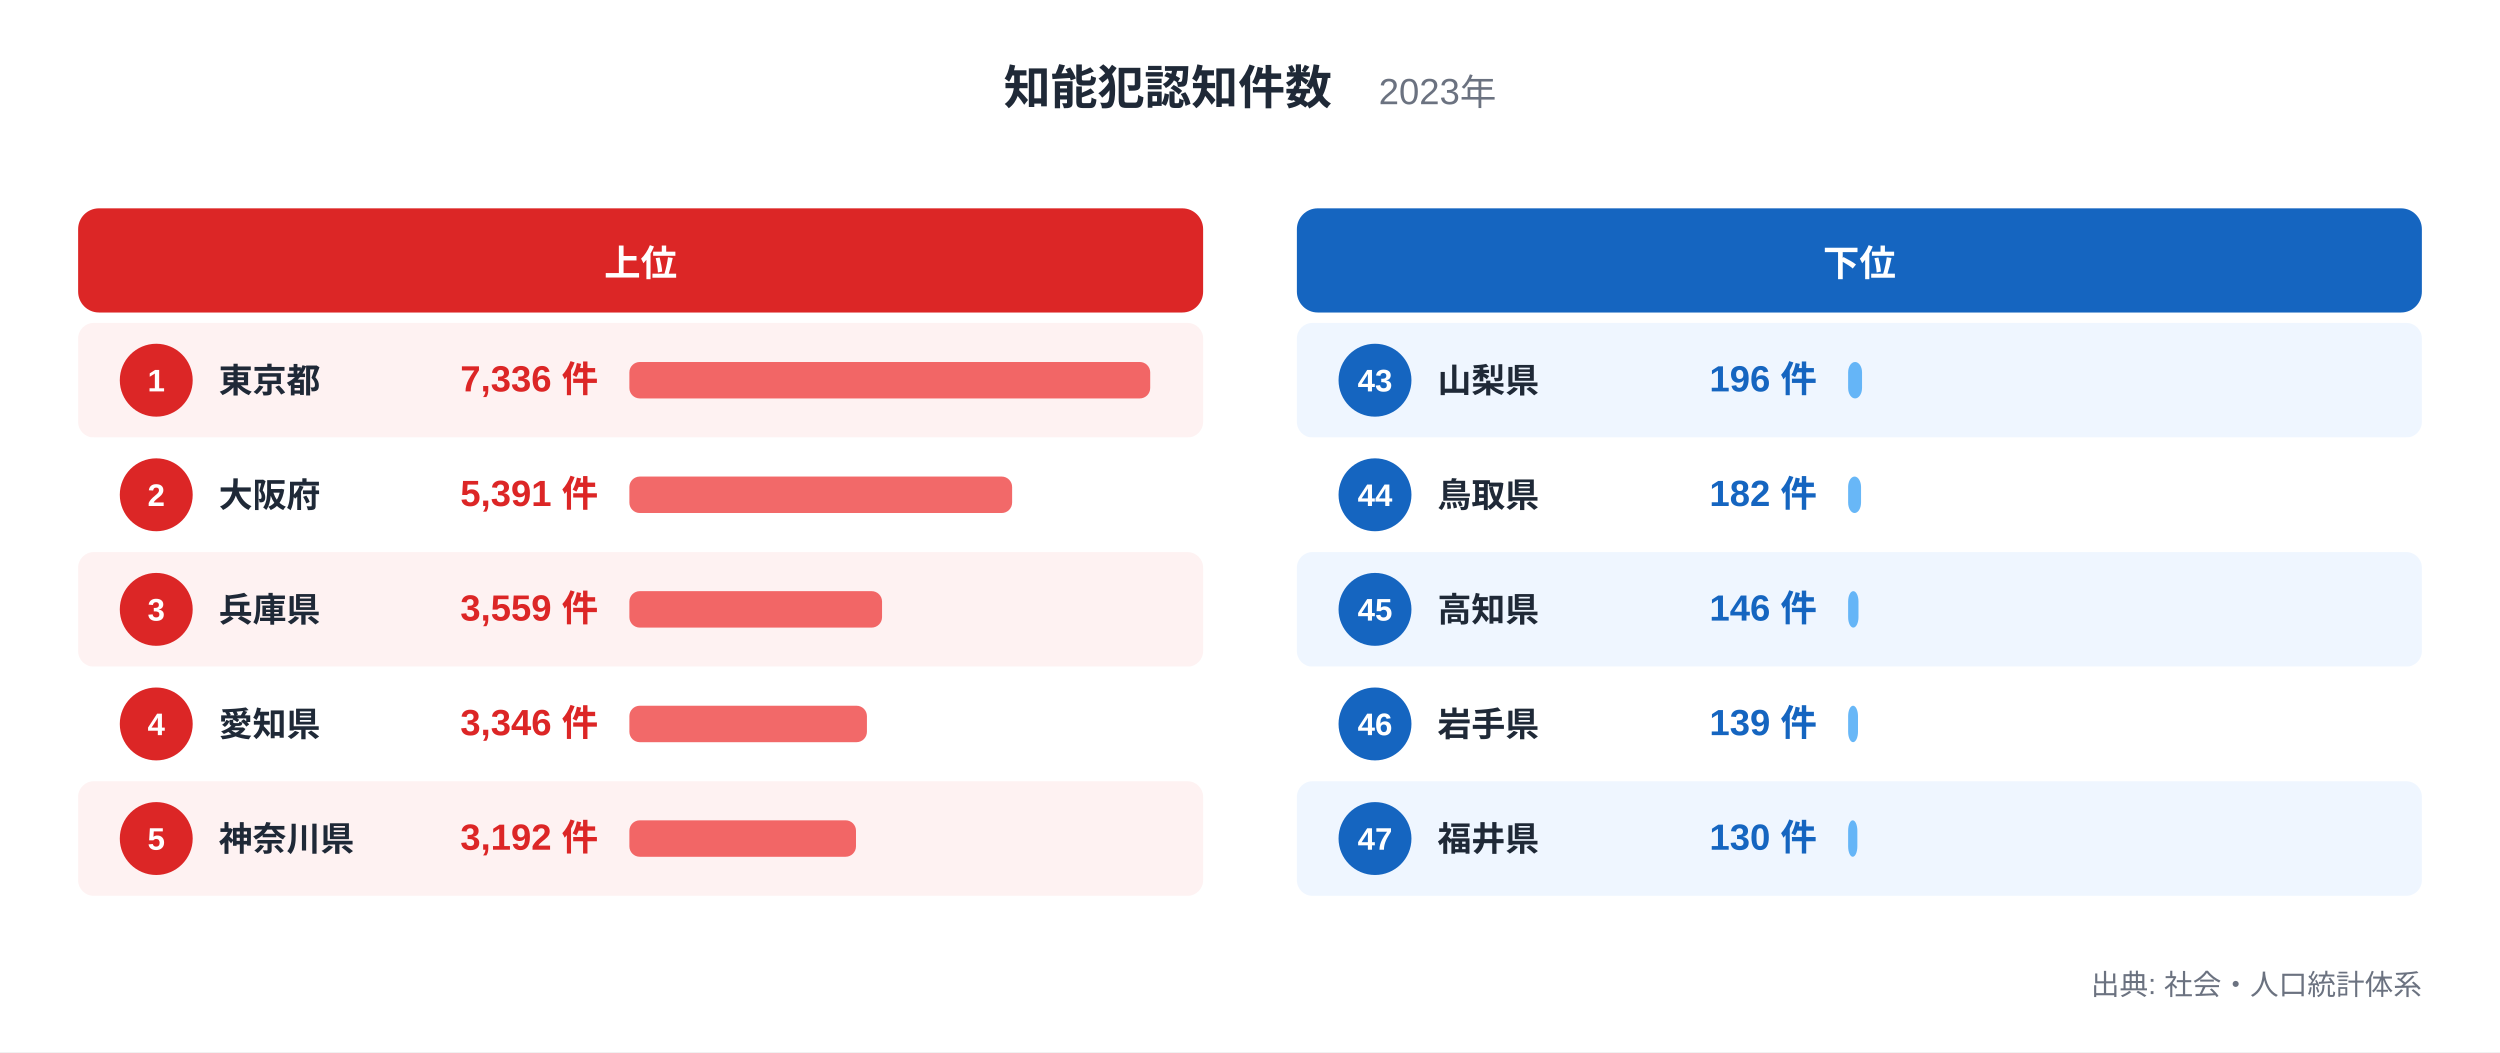
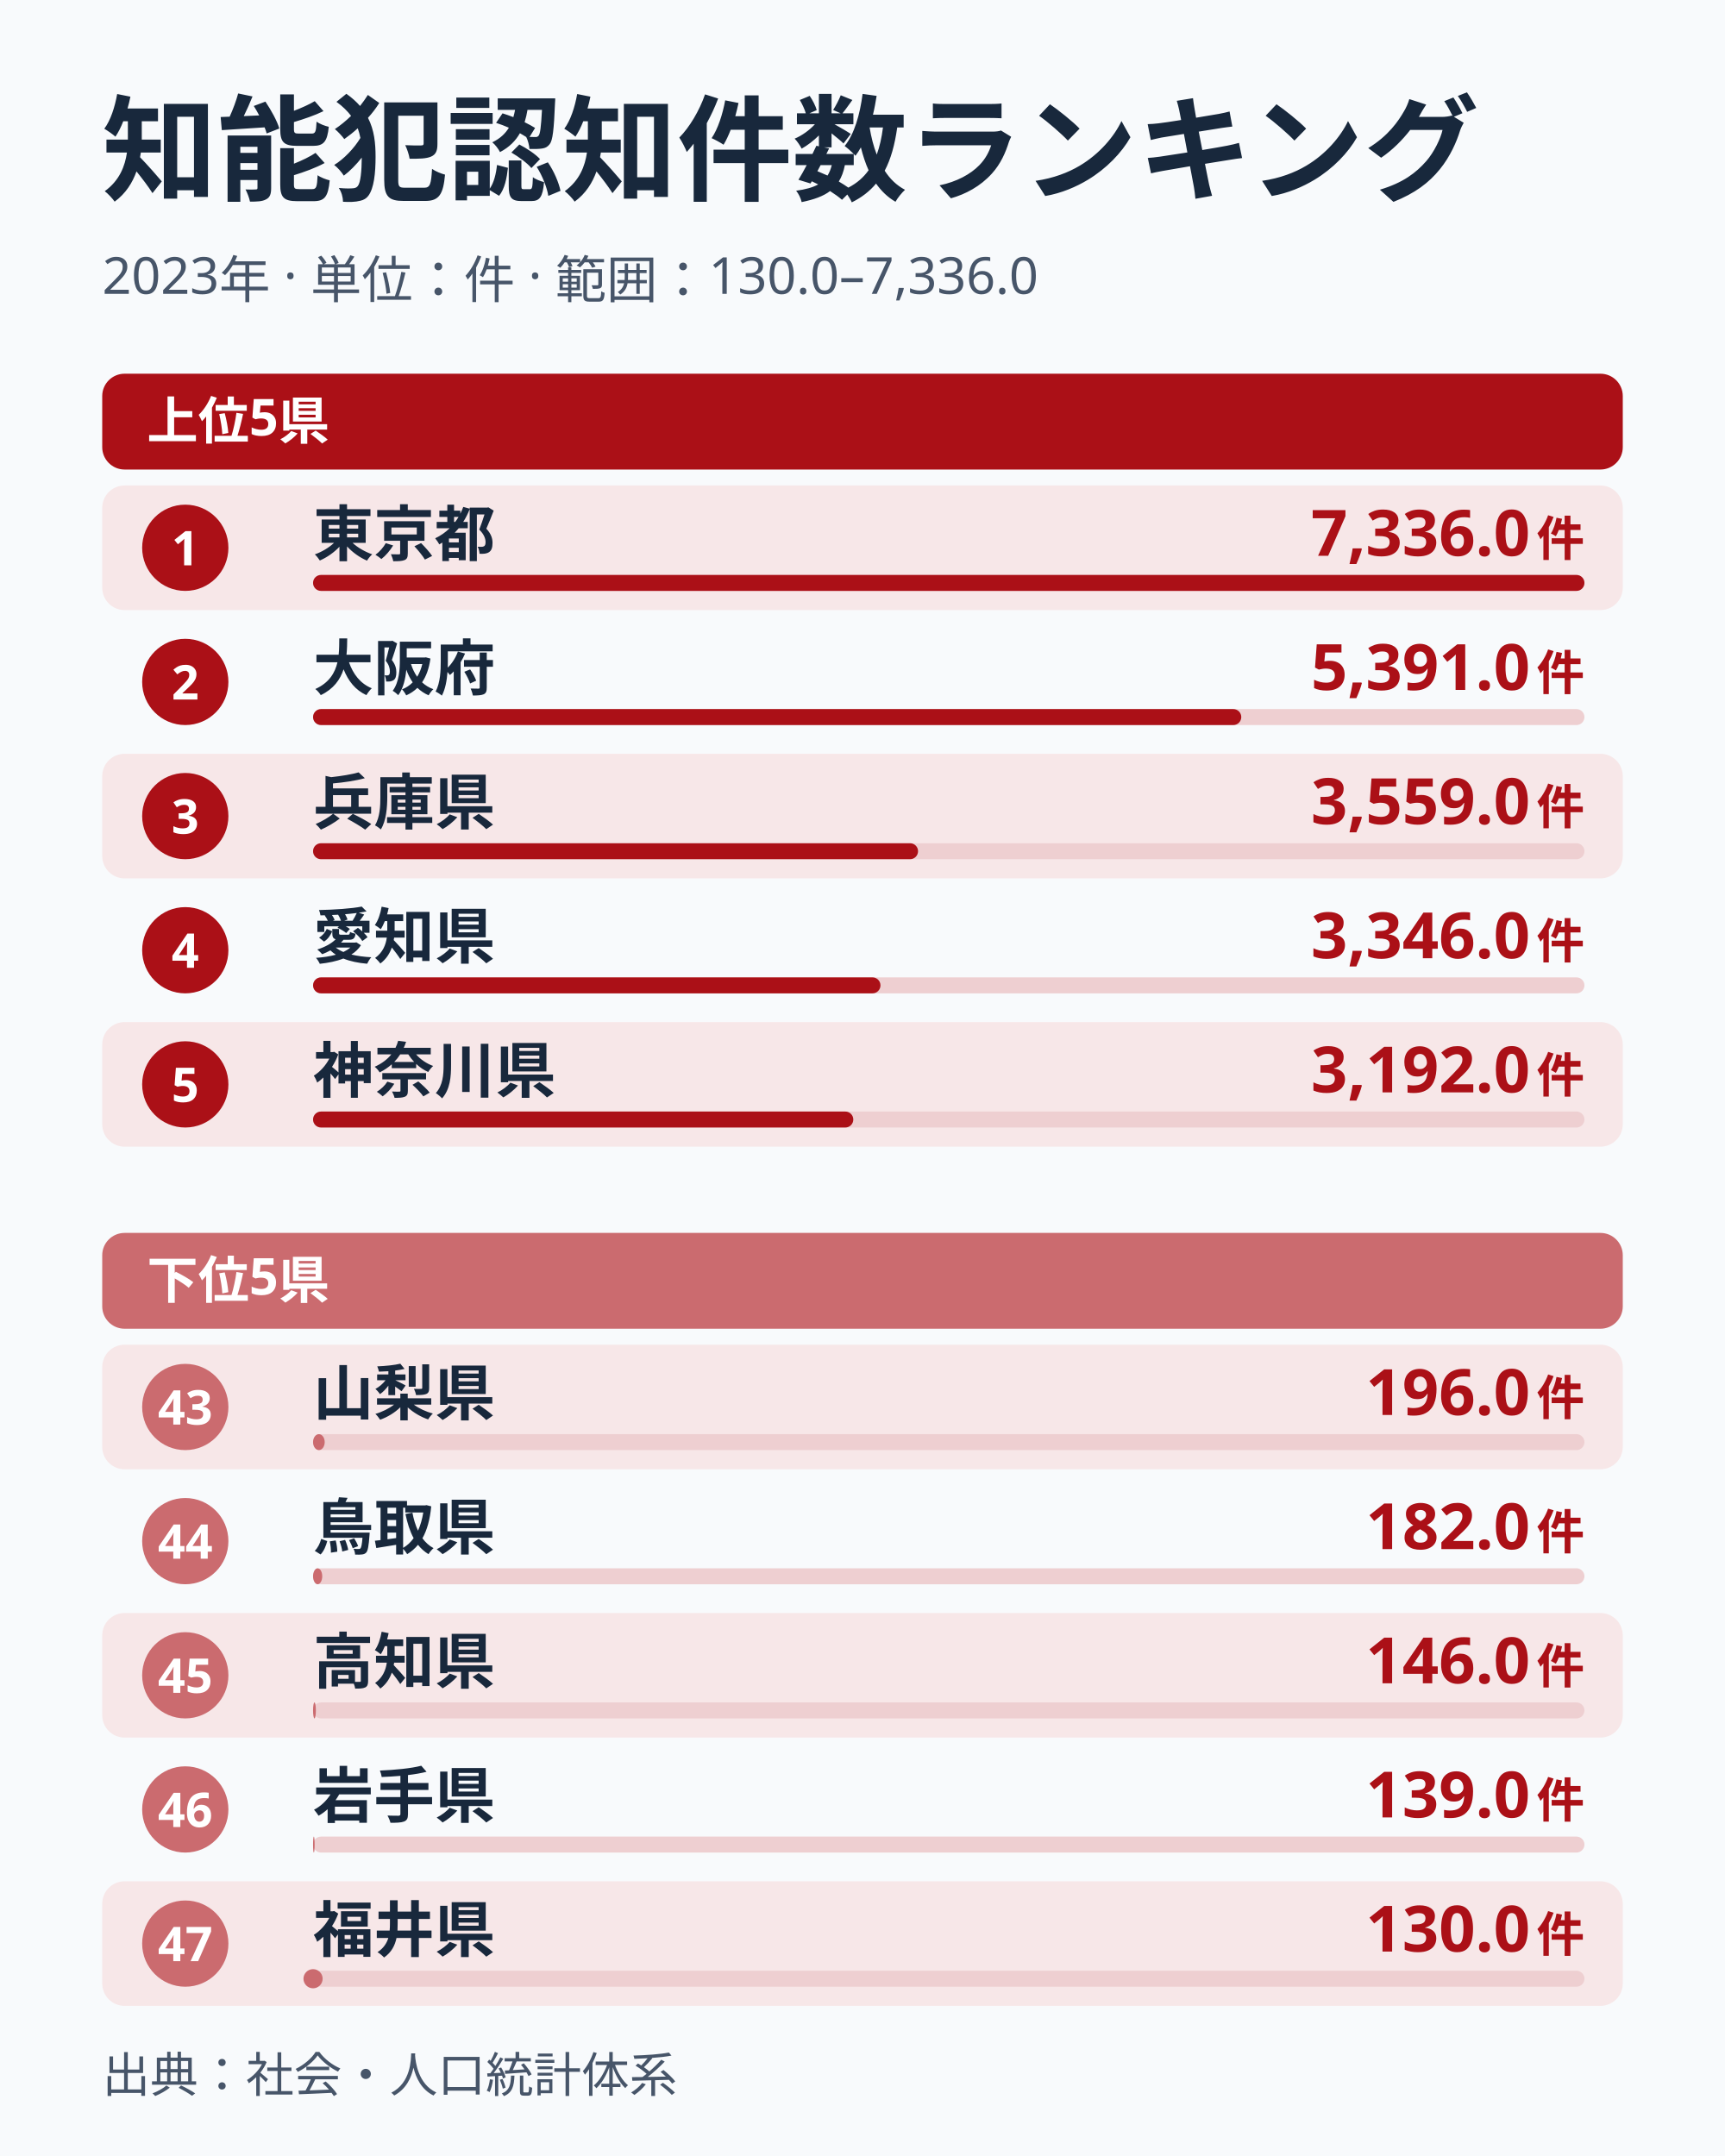
- <svg xmlns="http://www.w3.org/2000/svg" width="960" height="404" viewBox="0 0 960 404" font-family="'Helvetica Neue', Arial, 'Hiragino Kaku Gothic ProN', sans-serif" role="img" aria-label="知能犯認知件数">
-   <style>
-     .svg-bg{fill:#ffffff}
-     .svg-plot{fill:#f9fafb}
-     .svg-plot-border{stroke:#d1d5db}
-     .svg-title{fill:#1f2937}
-     .svg-axis{fill:#374151}
-     .svg-tick{fill:#6b7280}
-     .svg-grid{stroke:#e5e7eb}
-     @media (prefers-color-scheme:dark){
-     .svg-bg{fill:#0f172a}
-     .svg-plot{fill:#1e293b}
-     .svg-plot-border{stroke:#334155}
-     .svg-title{fill:#e2e8f0}
-     .svg-axis{fill:#cbd5e1}
-     .svg-tick{fill:#94a3b8}
-     .svg-grid{stroke:#334155}
-     }
-   </style>
-   <rect width="960" height="404" class="svg-bg" />
-   <text x="480" y="40" text-anchor="middle" font-size="18" font-weight="bold" class="svg-title">知能犯認知件数　<tspan font-size="14" font-weight="normal" class="svg-tick">2023年</tspan>
-   </text>
-   <rect x="30" y="80" width="432" height="40" rx="8" fill="#dc2626" />
-   <text x="246" y="106" text-anchor="middle" font-size="14" font-weight="bold" fill="#ffffff">上位</text>
-   <rect x="30" y="124" width="432" height="44" rx="6" fill="#fef2f2" />
-   <circle cx="60" cy="146" r="14" fill="#dc2626" />
-   <text x="60" y="150.3" text-anchor="middle" font-size="12" font-weight="bold" fill="#ffffff">1</text>
-   <text x="84" y="150.7" font-size="13" font-weight="bold" fill="#1f2937">東京都</text>
-   <text x="229.68" y="150.3" text-anchor="end" font-size="14" font-weight="700" fill="#dc2626">7,336 件</text>
-   <rect x="241.68" y="139" width="200" height="14" rx="4" fill="#ef4444" opacity="0.8" />
-   <rect x="30" y="168" width="432" height="44" rx="6" fill="#ffffff" />
-   <circle cx="60" cy="190" r="14" fill="#dc2626" />
-   <text x="60" y="194.3" text-anchor="middle" font-size="12" font-weight="bold" fill="#ffffff">2</text>
-   <text x="84" y="194.7" font-size="13" font-weight="bold" fill="#1f2937">大阪府</text>
-   <text x="229.68" y="194.3" text-anchor="end" font-size="14" font-weight="700" fill="#dc2626">5,391 件</text>
-   <rect x="241.68" y="183" width="146.974" height="14" rx="4" fill="#ef4444" opacity="0.8" />
-   <rect x="30" y="212" width="432" height="44" rx="6" fill="#fef2f2" />
-   <circle cx="60" cy="234" r="14" fill="#dc2626" />
-   <text x="60" y="238.3" text-anchor="middle" font-size="12" font-weight="bold" fill="#ffffff">3</text>
-   <text x="84" y="238.7" font-size="13" font-weight="bold" fill="#1f2937">兵庫県</text>
-   <text x="229.68" y="238.3" text-anchor="end" font-size="14" font-weight="700" fill="#dc2626">3,559 件</text>
-   <rect x="241.68" y="227" width="97.028" height="14" rx="4" fill="#ef4444" opacity="0.8" />
-   <rect x="30" y="256" width="432" height="44" rx="6" fill="#ffffff" />
-   <circle cx="60" cy="278" r="14" fill="#dc2626" />
-   <text x="60" y="282.3" text-anchor="middle" font-size="12" font-weight="bold" fill="#ffffff">4</text>
-   <text x="84" y="282.7" font-size="13" font-weight="bold" fill="#1f2937">愛知県</text>
-   <text x="229.68" y="282.3" text-anchor="end" font-size="14" font-weight="700" fill="#dc2626">3,346 件</text>
-   <rect x="241.68" y="271" width="91.221" height="14" rx="4" fill="#ef4444" opacity="0.8" />
-   <rect x="30" y="300" width="432" height="44" rx="6" fill="#fef2f2" />
-   <circle cx="60" cy="322" r="14" fill="#dc2626" />
-   <text x="60" y="326.3" text-anchor="middle" font-size="12" font-weight="bold" fill="#ffffff">5</text>
-   <text x="84" y="326.7" font-size="13" font-weight="bold" fill="#1f2937">神奈川県</text>
-   <text x="229.68" y="326.3" text-anchor="end" font-size="14" font-weight="700" fill="#dc2626">3,192 件</text>
-   <rect x="241.68" y="315" width="87.023" height="14" rx="4" fill="#ef4444" opacity="0.8" />
-   <rect x="498" y="80" width="432" height="40" rx="8" fill="#1565c0" />
-   <text x="714" y="106" text-anchor="middle" font-size="14" font-weight="bold" fill="#ffffff">下位</text>
-   <rect x="498" y="124" width="432" height="44" rx="6" fill="#eff6ff" />
-   <circle cx="528" cy="146" r="14" fill="#1565c0" />
-   <text x="528" y="150.3" text-anchor="middle" font-size="12" font-weight="bold" fill="#ffffff">43</text>
-   <text x="552" y="150.7" font-size="13" font-weight="bold" fill="#1f2937">山梨県</text>
-   <text x="697.68" y="150.3" text-anchor="end" font-size="14" font-weight="700" fill="#1565c0">196 件</text>
-   <rect x="709.68" y="139" width="5.344" height="14" rx="4" fill="#42a5f5" opacity="0.8" />
-   <rect x="498" y="168" width="432" height="44" rx="6" fill="#ffffff" />
-   <circle cx="528" cy="190" r="14" fill="#1565c0" />
-   <text x="528" y="194.3" text-anchor="middle" font-size="12" font-weight="bold" fill="#ffffff">44</text>
-   <text x="552" y="194.7" font-size="13" font-weight="bold" fill="#1f2937">鳥取県</text>
-   <text x="697.68" y="194.3" text-anchor="end" font-size="14" font-weight="700" fill="#1565c0">182 件</text>
-   <rect x="709.68" y="183" width="4.962" height="14" rx="4" fill="#42a5f5" opacity="0.8" />
-   <rect x="498" y="212" width="432" height="44" rx="6" fill="#eff6ff" />
-   <circle cx="528" cy="234" r="14" fill="#1565c0" />
-   <text x="528" y="238.3" text-anchor="middle" font-size="12" font-weight="bold" fill="#ffffff">45</text>
-   <text x="552" y="238.7" font-size="13" font-weight="bold" fill="#1f2937">高知県</text>
-   <text x="697.68" y="238.3" text-anchor="end" font-size="14" font-weight="700" fill="#1565c0">146 件</text>
-   <rect x="709.68" y="227" width="3.98" height="14" rx="4" fill="#42a5f5" opacity="0.8" />
-   <rect x="498" y="256" width="432" height="44" rx="6" fill="#ffffff" />
-   <circle cx="528" cy="278" r="14" fill="#1565c0" />
-   <text x="528" y="282.3" text-anchor="middle" font-size="12" font-weight="bold" fill="#ffffff">46</text>
-   <text x="552" y="282.7" font-size="13" font-weight="bold" fill="#1f2937">岩手県</text>
-   <text x="697.68" y="282.3" text-anchor="end" font-size="14" font-weight="700" fill="#1565c0">139 件</text>
-   <rect x="709.68" y="271" width="3.79" height="14" rx="4" fill="#42a5f5" opacity="0.8" />
-   <rect x="498" y="300" width="432" height="44" rx="6" fill="#eff6ff" />
-   <circle cx="528" cy="322" r="14" fill="#1565c0" />
-   <text x="528" y="326.3" text-anchor="middle" font-size="12" font-weight="bold" fill="#ffffff">47</text>
-   <text x="552" y="326.7" font-size="13" font-weight="bold" fill="#1f2937">福井県</text>
-   <text x="697.68" y="326.3" text-anchor="end" font-size="14" font-weight="700" fill="#1565c0">130 件</text>
-   <rect x="709.68" y="315" width="3.544" height="14" rx="4" fill="#42a5f5" opacity="0.8" />
-   <text x="930" y="382" text-anchor="end" font-size="11" class="svg-tick">出典: 社会・人口統計体系</text>
+ <svg xmlns="http://www.w3.org/2000/svg" width="1080" height="1350" viewBox="0 0 1080 1350" role="img" aria-label="知能犯認知件数ランキング" data-theme="light" data-image-template="bar" data-domain-min="130" data-domain-max="7336">
+   <rect width="1080" height="1350" fill="#F8FAFC" />
+   <g font-family="'Noto Sans JP','Hiragino Kaku Gothic ProN','Yu Gothic',Meiryo,sans-serif" fill="#18283C">
+     <text x="64" y="120" font-size="72" font-weight="700">知能犯認知件数ランキング</text>
+     <text x="64" y="184" font-size="32" fill="#475569">2023年 · 単位：件 · 範囲：130.0–7,336.0</text>
+     <rect x="64" y="234" width="952" height="60" rx="14" fill="#ab1017" />
+     <text x="92" y="275" font-size="32" font-weight="700" fill="#FFFFFF">上位5県</text>
+     <g data-rank="1" data-value="7336">
+       <rect x="64" y="304" width="952" height="78" rx="14" fill="#f7e7e8" />
+       <circle cx="116" cy="343" r="27" fill="#ab1017" />
+       <text x="116" y="354" text-anchor="middle" font-size="30" font-weight="700" fill="#FFFFFF">1</text>
+       <text x="196" y="348" font-size="38" font-weight="700" fill="#18283C">東京都</text>
+       <text x="992" y="348" text-anchor="end" font-size="40" font-weight="700" fill="#ab1017">7,336.0<tspan font-size="30" dx="4">件</tspan>
+       </text>
+       <rect data-bar-track="true" x="196" y="360" width="796" height="10" rx="5" fill="#eecfd1" />
+       <rect data-bar-value="true" x="196" y="360" width="796" height="10" rx="5" fill="#ab1017" />
+     </g>
+     <g data-rank="2" data-value="5391">
+       <circle cx="116" cy="427" r="27" fill="#ab1017" />
+       <text x="116" y="438" text-anchor="middle" font-size="30" font-weight="700" fill="#FFFFFF">2</text>
+       <text x="196" y="432" font-size="38" font-weight="700" fill="#18283C">大阪府</text>
+       <text x="992" y="432" text-anchor="end" font-size="40" font-weight="700" fill="#ab1017">5,391.0<tspan font-size="30" dx="4">件</tspan>
+       </text>
+       <rect data-bar-track="true" x="196" y="444" width="796" height="10" rx="5" fill="#eecfd1" />
+       <rect data-bar-value="true" x="196" y="444" width="581.148" height="10" rx="5" fill="#ab1017" />
+     </g>
+     <g data-rank="3" data-value="3559">
+       <rect x="64" y="472" width="952" height="78" rx="14" fill="#f7e7e8" />
+       <circle cx="116" cy="511" r="27" fill="#ab1017" />
+       <text x="116" y="522" text-anchor="middle" font-size="30" font-weight="700" fill="#FFFFFF">3</text>
+       <text x="196" y="516" font-size="38" font-weight="700" fill="#18283C">兵庫県</text>
+       <text x="992" y="516" text-anchor="end" font-size="40" font-weight="700" fill="#ab1017">3,559.0<tspan font-size="30" dx="4">件</tspan>
+       </text>
+       <rect data-bar-track="true" x="196" y="528" width="796" height="10" rx="5" fill="#eecfd1" />
+       <rect data-bar-value="true" x="196" y="528" width="378.779" height="10" rx="5" fill="#ab1017" />
+     </g>
+     <g data-rank="4" data-value="3346">
+       <circle cx="116" cy="595" r="27" fill="#ab1017" />
+       <text x="116" y="606" text-anchor="middle" font-size="30" font-weight="700" fill="#FFFFFF">4</text>
+       <text x="196" y="600" font-size="38" font-weight="700" fill="#18283C">愛知県</text>
+       <text x="992" y="600" text-anchor="end" font-size="40" font-weight="700" fill="#ab1017">3,346.0<tspan font-size="30" dx="4">件</tspan>
+       </text>
+       <rect data-bar-track="true" x="196" y="612" width="796" height="10" rx="5" fill="#eecfd1" />
+       <rect data-bar-value="true" x="196" y="612" width="355.251" height="10" rx="5" fill="#ab1017" />
+     </g>
+     <g data-rank="5" data-value="3192">
+       <rect x="64" y="640" width="952" height="78" rx="14" fill="#f7e7e8" />
+       <circle cx="116" cy="679" r="27" fill="#ab1017" />
+       <text x="116" y="690" text-anchor="middle" font-size="30" font-weight="700" fill="#FFFFFF">5</text>
+       <text x="196" y="684" font-size="38" font-weight="700" fill="#18283C">神奈川県</text>
+       <text x="992" y="684" text-anchor="end" font-size="40" font-weight="700" fill="#ab1017">3,192.0<tspan font-size="30" dx="4">件</tspan>
+       </text>
+       <rect data-bar-track="true" x="196" y="696" width="796" height="10" rx="5" fill="#eecfd1" />
+       <rect data-bar-value="true" x="196" y="696" width="338.239" height="10" rx="5" fill="#ab1017" />
+     </g>
+     <rect x="64" y="772" width="952" height="60" rx="14" fill="#cb6b6f" />
+     <text x="92" y="813" font-size="32" font-weight="700" fill="#FFFFFF">下位5県</text>
+     <g data-rank="43" data-value="196">
+       <rect x="64" y="842" width="952" height="78" rx="14" fill="#f7e7e8" />
+       <circle cx="116" cy="881" r="27" fill="#cb6b6f" />
+       <text x="116" y="892" text-anchor="middle" font-size="30" font-weight="700" fill="#FFFFFF">43</text>
+       <text x="196" y="886" font-size="38" font-weight="700" fill="#18283C">山梨県</text>
+       <text x="992" y="886" text-anchor="end" font-size="40" font-weight="700" fill="#ab1017">196.0<tspan font-size="30" dx="4">件</tspan>
+       </text>
+       <rect data-bar-track="true" x="196" y="898" width="796" height="10" rx="5" fill="#eecfd1" />
+       <rect data-bar-value="true" x="196" y="898" width="7.291" height="10" rx="5" fill="#cb6b6f" />
+     </g>
+     <g data-rank="44" data-value="182">
+       <circle cx="116" cy="965" r="27" fill="#cb6b6f" />
+       <text x="116" y="976" text-anchor="middle" font-size="30" font-weight="700" fill="#FFFFFF">44</text>
+       <text x="196" y="970" font-size="38" font-weight="700" fill="#18283C">鳥取県</text>
+       <text x="992" y="970" text-anchor="end" font-size="40" font-weight="700" fill="#ab1017">182.0<tspan font-size="30" dx="4">件</tspan>
+       </text>
+       <rect data-bar-track="true" x="196" y="982" width="796" height="10" rx="5" fill="#eecfd1" />
+       <rect data-bar-value="true" x="196" y="982" width="5.744" height="10" rx="5" fill="#cb6b6f" />
+     </g>
+     <g data-rank="45" data-value="146">
+       <rect x="64" y="1010" width="952" height="78" rx="14" fill="#f7e7e8" />
+       <circle cx="116" cy="1049" r="27" fill="#cb6b6f" />
+       <text x="116" y="1060" text-anchor="middle" font-size="30" font-weight="700" fill="#FFFFFF">45</text>
+       <text x="196" y="1054" font-size="38" font-weight="700" fill="#18283C">高知県</text>
+       <text x="992" y="1054" text-anchor="end" font-size="40" font-weight="700" fill="#ab1017">146.0<tspan font-size="30" dx="4">件</tspan>
+       </text>
+       <rect data-bar-track="true" x="196" y="1066" width="796" height="10" rx="5" fill="#eecfd1" />
+       <rect data-bar-value="true" x="196" y="1066" width="1.767" height="10" rx="5" fill="#cb6b6f" />
+     </g>
+     <g data-rank="46" data-value="139">
+       <circle cx="116" cy="1133" r="27" fill="#cb6b6f" />
+       <text x="116" y="1144" text-anchor="middle" font-size="30" font-weight="700" fill="#FFFFFF">46</text>
+       <text x="196" y="1138" font-size="38" font-weight="700" fill="#18283C">岩手県</text>
+       <text x="992" y="1138" text-anchor="end" font-size="40" font-weight="700" fill="#ab1017">139.0<tspan font-size="30" dx="4">件</tspan>
+       </text>
+       <rect data-bar-track="true" x="196" y="1150" width="796" height="10" rx="5" fill="#eecfd1" />
+       <rect data-bar-value="true" x="196" y="1150" width="0.994" height="10" rx="5" fill="#cb6b6f" />
+     </g>
+     <g data-rank="47" data-value="130">
+       <rect x="64" y="1178" width="952" height="78" rx="14" fill="#f7e7e8" />
+       <circle cx="116" cy="1217" r="27" fill="#cb6b6f" />
+       <text x="116" y="1228" text-anchor="middle" font-size="30" font-weight="700" fill="#FFFFFF">47</text>
+       <text x="196" y="1222" font-size="38" font-weight="700" fill="#18283C">福井県</text>
+       <text x="992" y="1222" text-anchor="end" font-size="40" font-weight="700" fill="#ab1017">130.0<tspan font-size="30" dx="4">件</tspan>
+       </text>
+       <rect data-bar-track="true" x="196" y="1234" width="796" height="10" rx="5" fill="#eecfd1" />
+       <rect data-bar-value="true" x="196" y="1234" width="0" height="10" rx="5" fill="#cb6b6f" />
+       <circle cx="196" cy="1239" r="6" fill="#cb6b6f" />
+     </g>
+     <text x="64" y="1310" font-size="30" fill="#475569">出典：社会・人口統計体系</text>
+   </g>
</svg>
